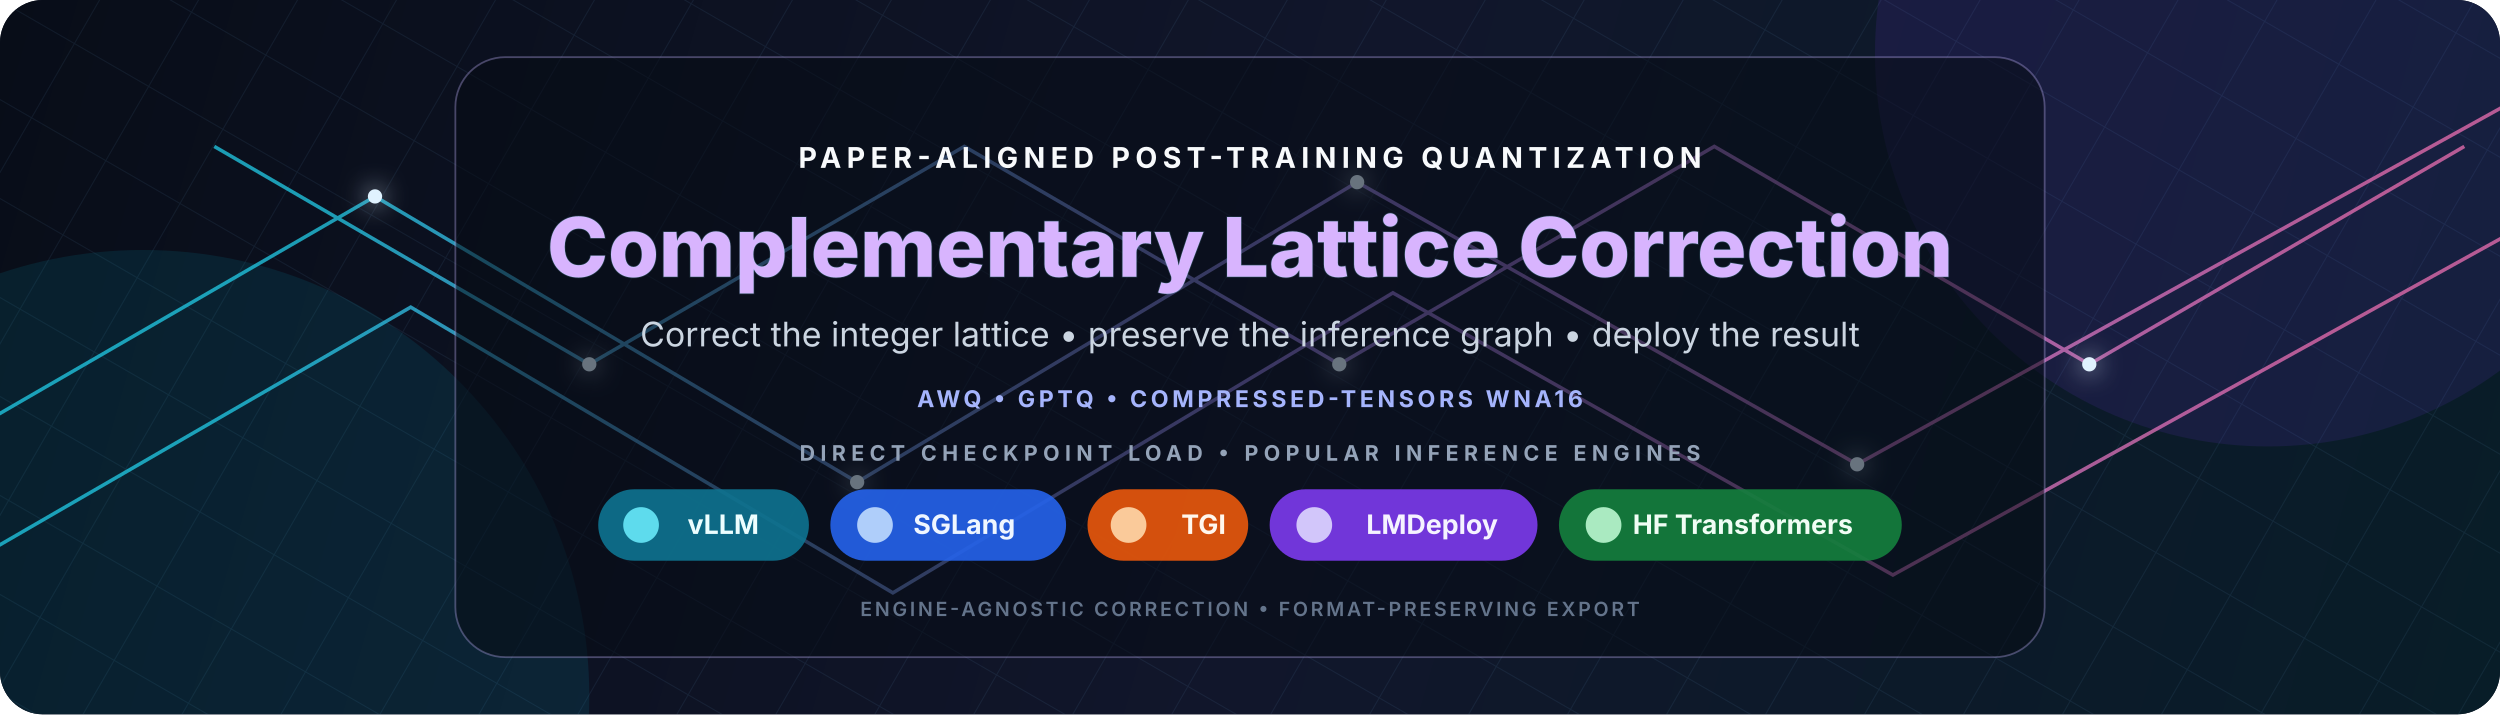
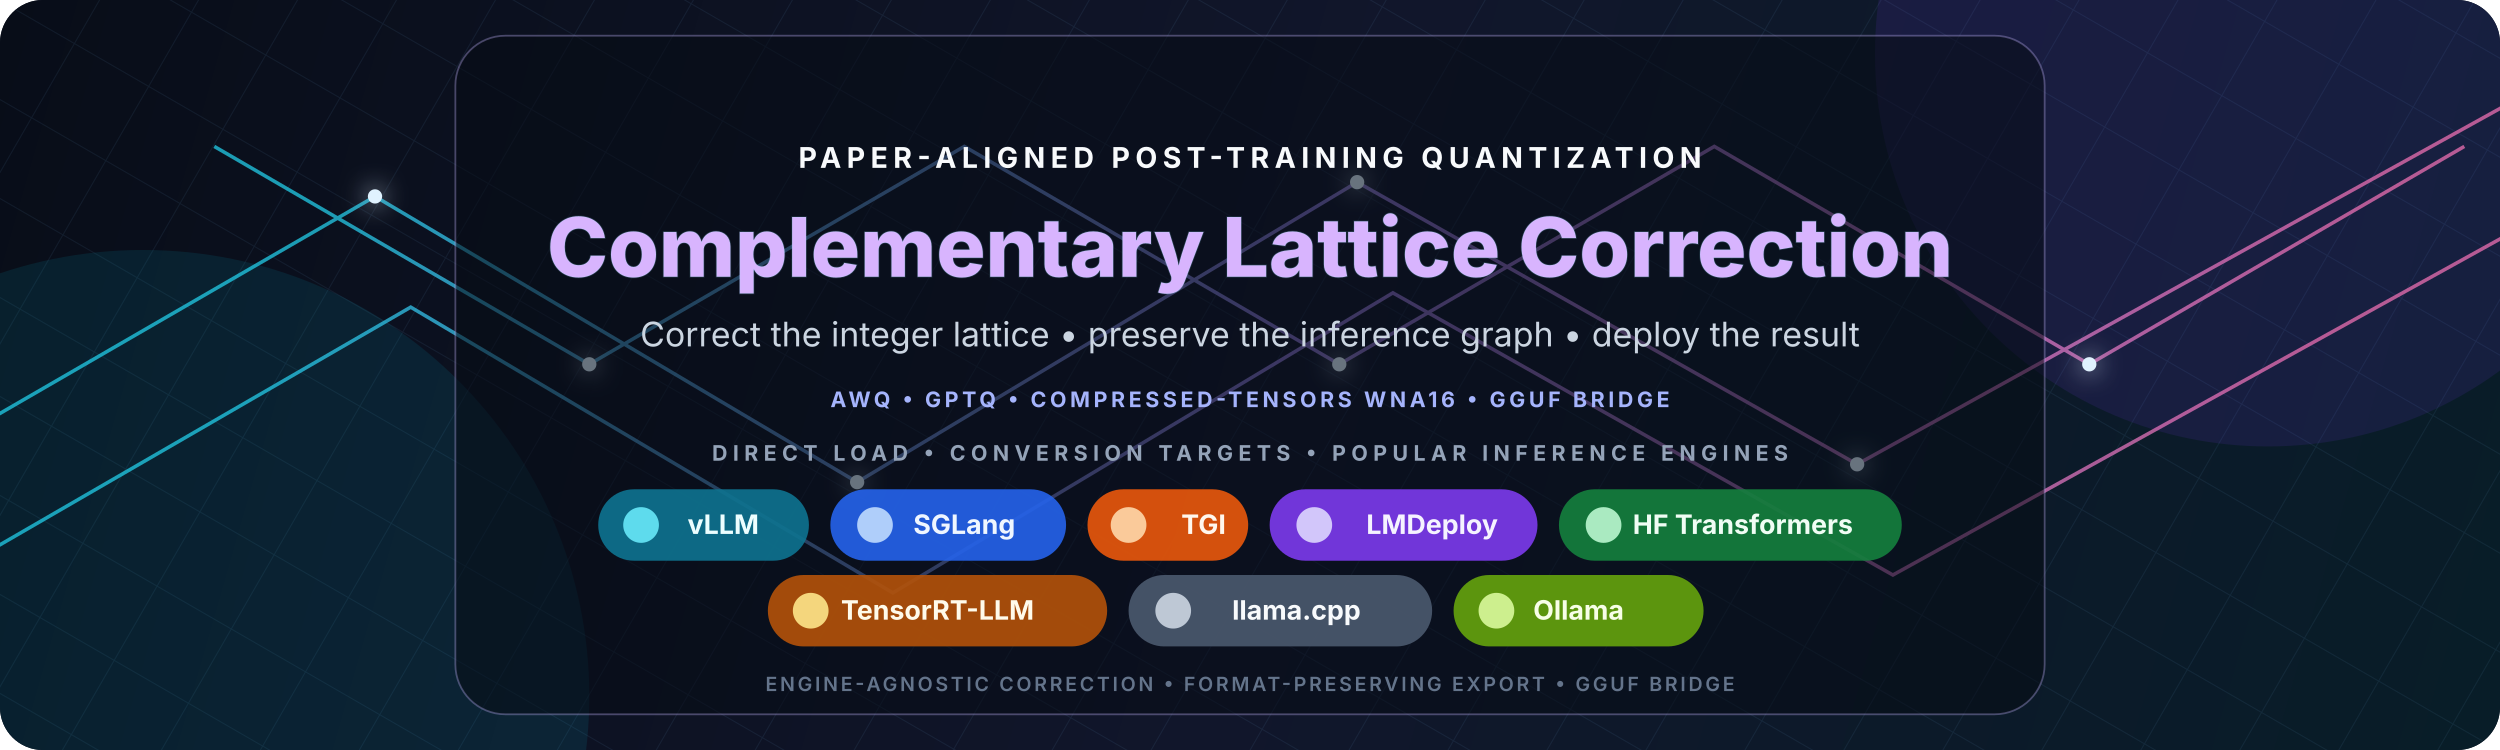
- <svg xmlns="http://www.w3.org/2000/svg" width="1400" height="400" viewBox="0 0 1400 400" fill="none" role="img" aria-labelledby="title desc">
+ <svg xmlns="http://www.w3.org/2000/svg" width="1400" height="420" viewBox="0 0 1400 420" fill="none" role="img" aria-labelledby="title desc">
  <defs>
    <linearGradient id="bg" x1="0" y1="0" x2="1400" y2="400" gradientUnits="userSpaceOnUse">
      <stop stop-color="#080D18" />
      <stop offset="0.52" stop-color="#11162B" />
      <stop offset="1" stop-color="#081D28" />
    </linearGradient>
    <linearGradient id="titleGradient" x1="330" y1="112" x2="1060" y2="218" gradientUnits="userSpaceOnUse">
      <stop stop-color="#8BE9FD" />
      <stop offset="0.48" stop-color="#C8A6FF" />
      <stop offset="1" stop-color="#FF9ACB" />
    </linearGradient>
    <linearGradient id="accent" x1="220" y1="0" x2="1220" y2="400" gradientUnits="userSpaceOnUse">
      <stop stop-color="#22D3EE" />
      <stop offset="0.5" stop-color="#A78BFA" />
      <stop offset="1" stop-color="#F472B6" />
    </linearGradient>
    <filter id="glow" x="-50%" y="-50%" width="200%" height="200%">
      <feGaussianBlur stdDeviation="7" result="blur" />
      <feMerge>
        <feMergeNode in="blur" />
        <feMergeNode in="SourceGraphic" />
      </feMerge>
    </filter>
    <pattern id="grid" width="48" height="48" patternUnits="userSpaceOnUse" patternTransform="rotate(30)">
      <path d="M0 0H48M0 0V48" stroke="#7DD3FC" stroke-opacity="0.08" stroke-width="1" />
    </pattern>
    <clipPath id="rounded">
-       <rect width="1400" height="400" rx="24" />
+       <rect width="1400" height="420" rx="24" />
    </clipPath>
  </defs>
  <g clip-path="url(#rounded)">
-     <rect width="1400" height="400" fill="#0B1020" />
-     <rect width="1400" height="400" fill="url(#bg)" />
-     <rect width="1400" height="400" fill="url(#grid)" />
+     <rect width="1400" height="420" fill="#0B1020" />
+     <rect width="1400" height="420" fill="url(#bg)" />
+     <rect width="1400" height="420" fill="url(#grid)" />
    <circle cx="1270" cy="30" r="220" fill="#7C3AED" fill-opacity="0.12" />
    <circle cx="80" cy="390" r="250" fill="#06B6D4" fill-opacity="0.11" />
    <g opacity="0.72" stroke="url(#accent)" stroke-width="2">
      <path d="M-70 272L210 110L480 270L760 102L1040 260L1470 22" />
      <path d="M-50 334L230 172L500 332L780 164L1060 322L1490 84" />
      <path d="M120 82L330 204L540 82L750 204L960 82L1170 204L1380 82" />
    </g>
    <g fill="#E0F2FE" filter="url(#glow)">
      <circle cx="210" cy="110" r="4" />
      <circle cx="480" cy="270" r="4" />
      <circle cx="760" cy="102" r="4" />
      <circle cx="1040" cy="260" r="4" />
      <circle cx="330" cy="204" r="4" />
      <circle cx="750" cy="204" r="4" />
      <circle cx="1170" cy="204" r="4" />
    </g>
-     <rect x="255" y="32" width="890" height="336" rx="28" fill="#070B14" fill-opacity="0.55" stroke="#C4B5FD" stroke-opacity="0.34" />
+     <rect x="255" y="20" width="890" height="380" rx="28" fill="#070B14" fill-opacity="0.55" stroke="#C4B5FD" stroke-opacity="0.34" />
    <text x="700" y="94" text-anchor="middle" fill="#F8FAFC" font-family="Inter,Segoe UI,Arial,sans-serif" font-size="16" font-weight="700" letter-spacing="3">PAPER-ALIGNED POST-TRAINING QUANTIZATION</text>
    <text x="700" y="155" text-anchor="middle" fill="#D8B4FE" stroke="#8BE9FD" stroke-opacity="0.16" stroke-width="0.8" font-family="Inter,Segoe UI,Arial,sans-serif" font-size="46" font-weight="800">Complementary Lattice Correction</text>
    <text x="700" y="194" text-anchor="middle" fill="#CBD5E1" font-family="Inter,Segoe UI,Arial,sans-serif" font-size="19">Correct the integer lattice • preserve the inference graph • deploy the result</text>
-     <text x="700" y="228" text-anchor="middle" fill="#A5B4FC" font-family="Inter,Segoe UI,Arial,sans-serif" font-size="13" font-weight="700" letter-spacing="2">AWQ • GPTQ • COMPRESSED-TENSORS WNA16</text>
-     <text x="700" y="258" text-anchor="middle" fill="#94A3B8" font-family="Inter,Segoe UI,Arial,sans-serif" font-size="12" font-weight="700" letter-spacing="3">DIRECT CHECKPOINT LOAD • POPULAR INFERENCE ENGINES</text>
+     <text x="700" y="228" text-anchor="middle" fill="#A5B4FC" font-family="Inter,Segoe UI,Arial,sans-serif" font-size="12" font-weight="700" letter-spacing="2">AWQ • GPTQ • COMPRESSED-TENSORS WNA16 • GGUF BRIDGE</text>
+     <text x="700" y="258" text-anchor="middle" fill="#94A3B8" font-family="Inter,Segoe UI,Arial,sans-serif" font-size="12" font-weight="700" letter-spacing="3">DIRECT LOAD • CONVERSION TARGETS • POPULAR INFERENCE ENGINES</text>
    <g font-family="Inter,Segoe UI,Arial,sans-serif" font-size="15" font-weight="700">
      <rect x="335" y="274" width="118" height="40" rx="20" fill="#0E7490" fill-opacity="0.9" />
      <circle cx="359" cy="294" r="10" fill="#67E8F9" fill-opacity="0.9" />
      <text x="405" y="299" text-anchor="middle" fill="#ECFEFF">vLLM</text>
      <rect x="465" y="274" width="132" height="40" rx="20" fill="#2563EB" fill-opacity="0.9" />
      <circle cx="490" cy="294" r="10" fill="#BFDBFE" fill-opacity="0.9" />
      <text x="540" y="299" text-anchor="middle" fill="#EFF6FF">SGLang</text>
      <rect x="609" y="274" width="90" height="40" rx="20" fill="#EA580C" fill-opacity="0.9" />
      <circle cx="632" cy="294" r="10" fill="#FED7AA" fill-opacity="0.9" />
      <text x="674" y="299" text-anchor="middle" fill="#FFF7ED">TGI</text>
      <rect x="711" y="274" width="150" height="40" rx="20" fill="#7C3AED" fill-opacity="0.9" />
      <circle cx="736" cy="294" r="10" fill="#DDD6FE" fill-opacity="0.9" />
      <text x="802" y="299" text-anchor="middle" fill="#F5F3FF">LMDeploy</text>
      <rect x="873" y="274" width="192" height="40" rx="20" fill="#15803D" fill-opacity="0.9" />
      <circle cx="898" cy="294" r="10" fill="#BBF7D0" fill-opacity="0.9" />
      <text x="976" y="299" text-anchor="middle" fill="#F0FDF4">HF Transformers</text>
    </g>
-     <text x="700" y="345" text-anchor="middle" fill="#64748B" font-family="Inter,Segoe UI,Arial,sans-serif" font-size="11" font-weight="600" letter-spacing="1.5">ENGINE-AGNOSTIC CORRECTION • FORMAT-PRESERVING EXPORT</text>
+     <g font-family="Inter,Segoe UI,Arial,sans-serif" font-size="15" font-weight="700">
+       <rect x="430" y="322" width="190" height="40" rx="20" fill="#B45309" fill-opacity="0.9" />
+       <circle cx="454" cy="342" r="10" fill="#FDE68A" fill-opacity="0.9" />
+       <text x="525" y="347" text-anchor="middle" fill="#FFFBEB">TensorRT-LLM</text>
+       <rect x="632" y="322" width="170" height="40" rx="20" fill="#475569" fill-opacity="0.96" />
+       <circle cx="657" cy="342" r="10" fill="#CBD5E1" fill-opacity="0.9" />
+       <text x="726" y="347" text-anchor="middle" fill="#F8FAFC">llama.cpp</text>
+       <rect x="814" y="322" width="140" height="40" rx="20" fill="#65A30D" fill-opacity="0.9" />
+       <circle cx="838" cy="342" r="10" fill="#D9F99D" fill-opacity="0.9" />
+       <text x="884" y="347" text-anchor="middle" fill="#F7FEE7">Ollama</text>
+     </g>
+     <text x="700" y="387" text-anchor="middle" fill="#64748B" font-family="Inter,Segoe UI,Arial,sans-serif" font-size="11" font-weight="600" letter-spacing="1.5">ENGINE-AGNOSTIC CORRECTION • FORMAT-PRESERVING EXPORT • GGUF BRIDGE</text>
  </g>
</svg>
